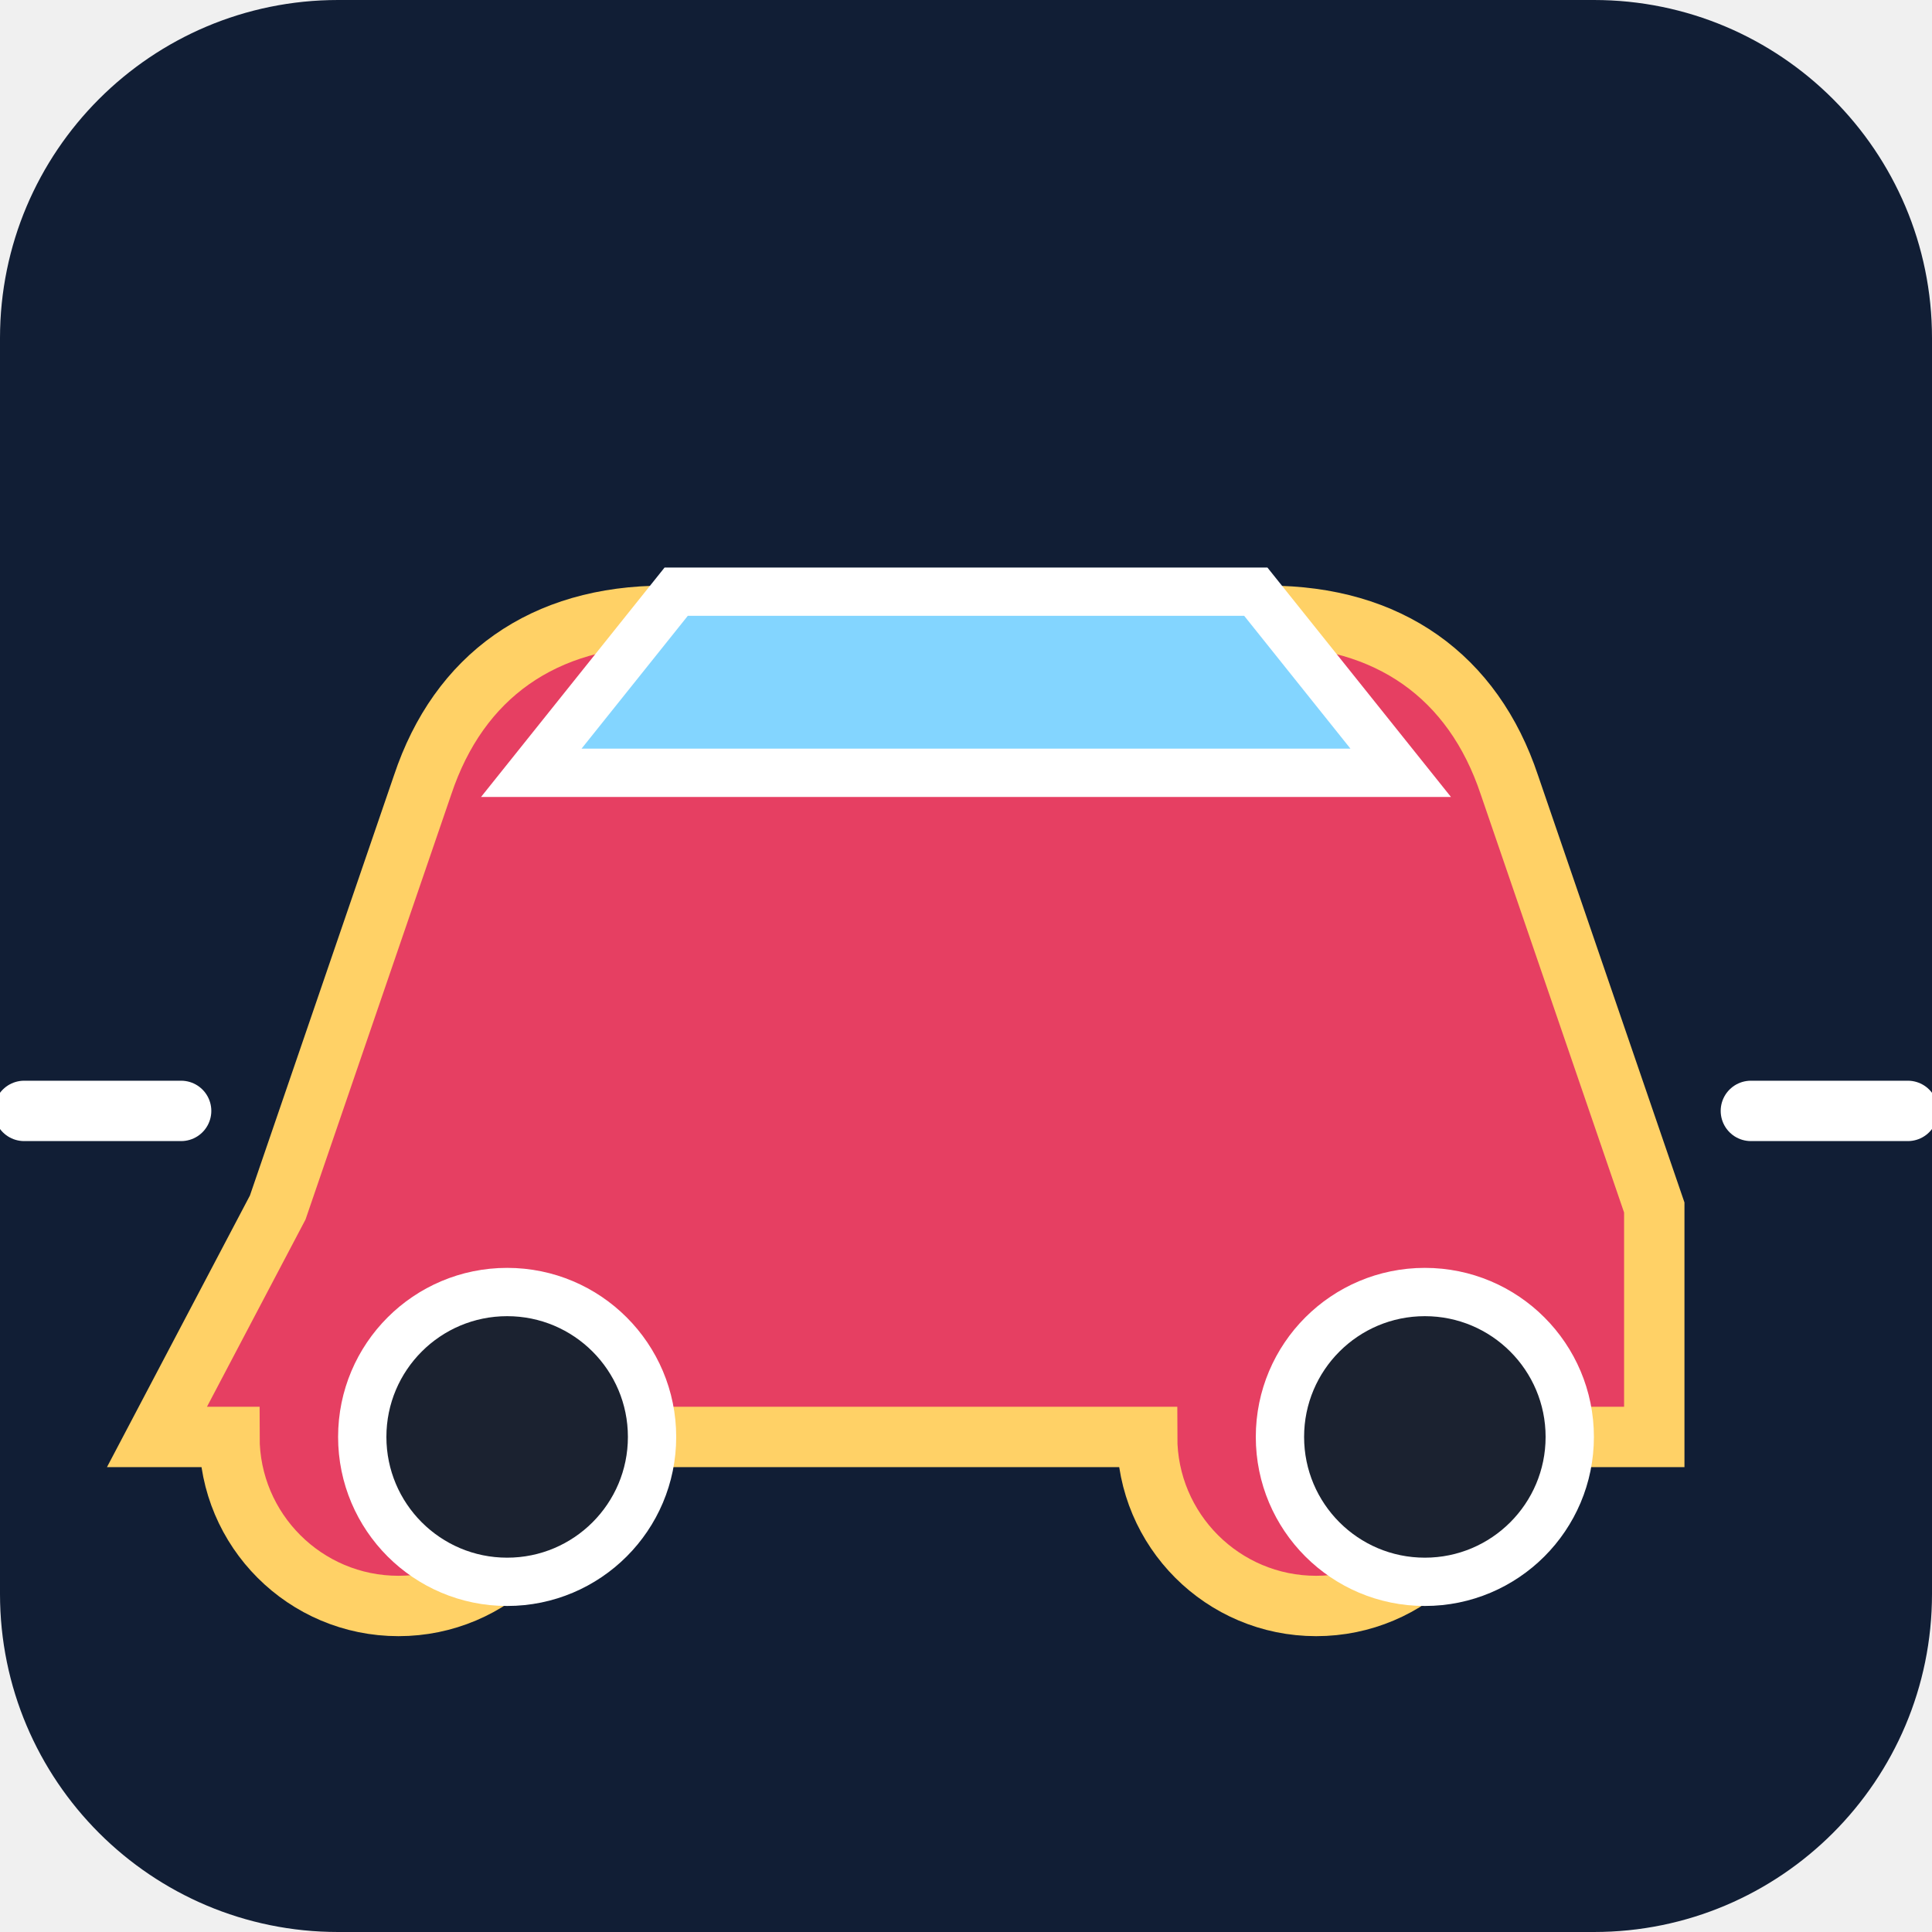
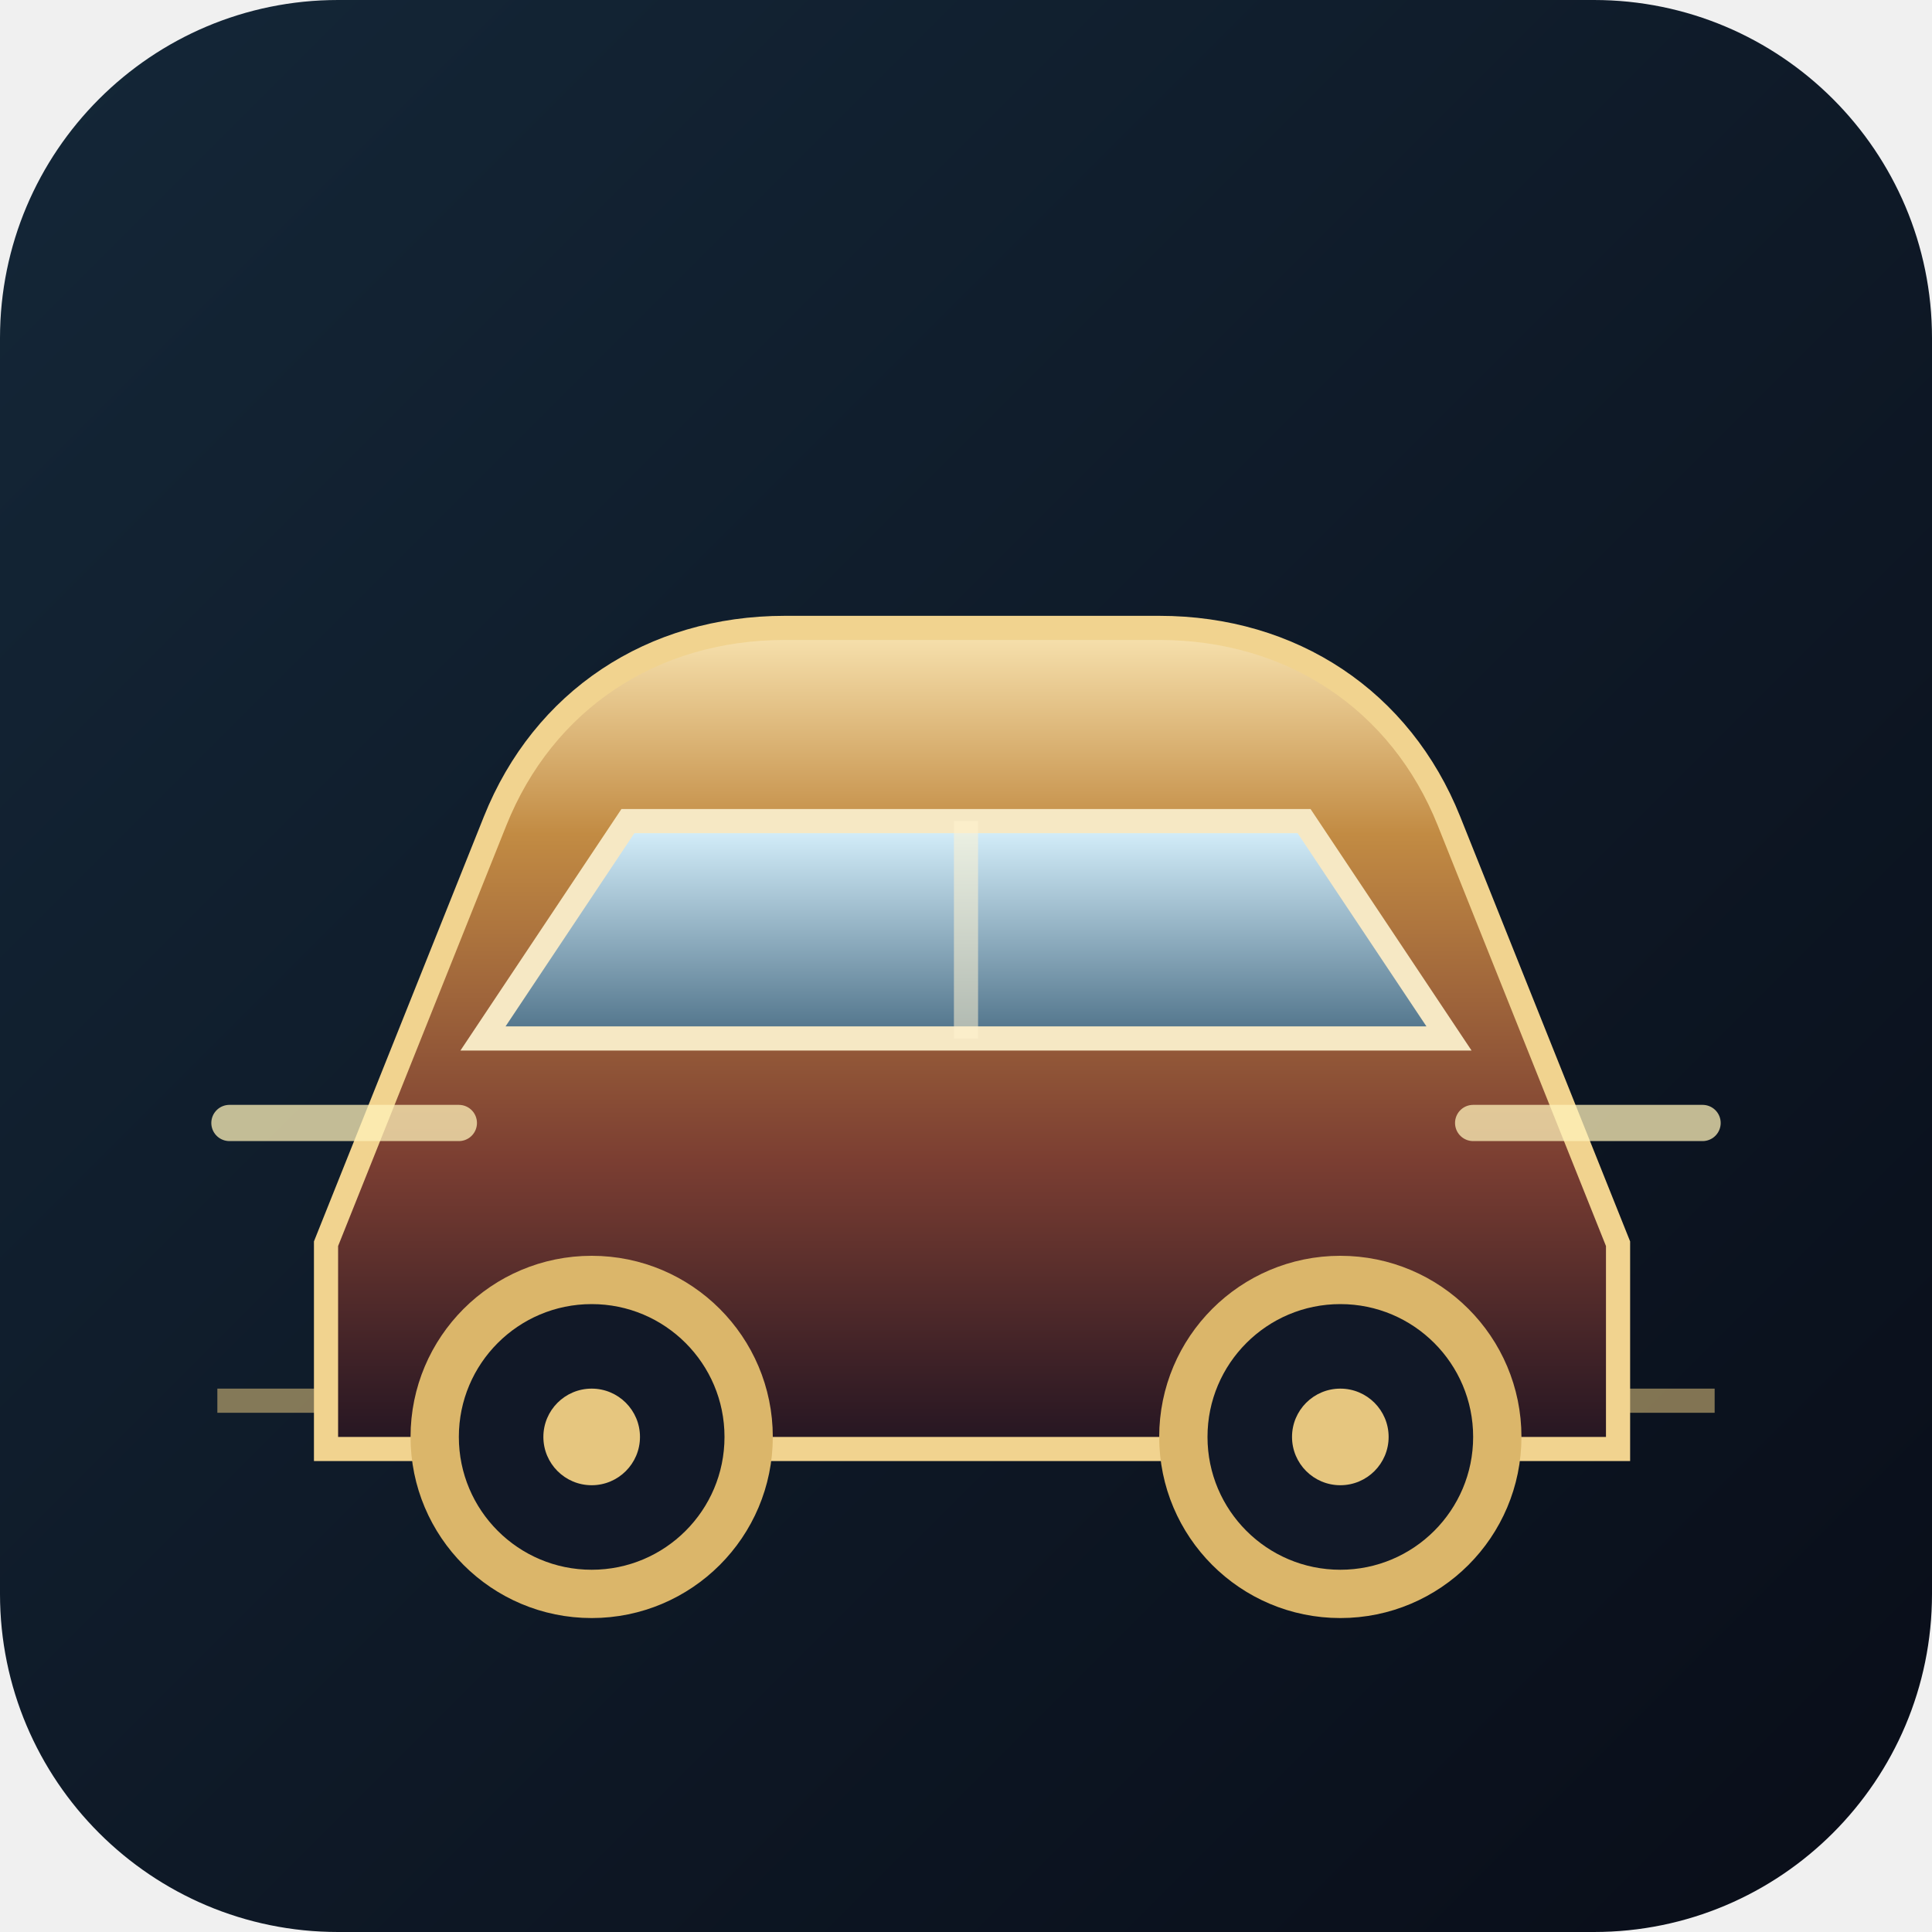
<svg xmlns="http://www.w3.org/2000/svg" viewBox="0 0 160 160">
-   <rect width="160" height="160" rx="28" fill="#111e35" />
-   <g transform="translate(80 88)">
-     <path d="M-57 12l12-35c3-9 10-14 20-14h50c10 0 17 5 20 14l12 35v19h-14a14 14 0 0 1-28 0h-48a14 14 0 0 1-28 0h-6z" fill="#e63f62" stroke="#ffd166" stroke-width="5" />
-     <path d="M-36-24h72l-12-15h-48z" fill="#83d5ff" stroke="#fff" stroke-width="4" />
-     <circle cx="-38" cy="31" r="12" fill="#1b2230" stroke="#fff" stroke-width="4" />
-     <circle cx="38" cy="31" r="12" fill="#1b2230" stroke="#fff" stroke-width="4" />
-     <path d="M-78 4h13M65 4h13" stroke="#fff" stroke-width="5" stroke-linecap="round">
-       <animate attributeName="opacity" values=".25;1;.25" dur=".7s" repeatCount="indefinite" />
-     </path>
-   </g>
+   <defs>
+     <linearGradient id="bg" x2="1" y2="1">
+       <stop stop-color="#142738" />
+       <stop offset="1" stop-color="#090d18" />
+     </linearGradient>
+     <linearGradient id="car" x2="0" y2="1">
+       <stop stop-color="#f8e3b0" />
+       <stop offset=".25" stop-color="#c28b43" />
+       <stop offset=".65" stop-color="#7b3e32" />
+       <stop offset="1" stop-color="#241522" />
+     </linearGradient>
+     <linearGradient id="glass" x2="0" y2="1">
+       <stop stop-color="#d9f3ff" />
+       <stop offset="1" stop-color="#4e7188" />
+     </linearGradient>
+   </defs>
+   <rect width="160" height="160" rx="28" fill="url(#bg)" />
+   <path d="M18 116h124" stroke="#e4c47d" stroke-width="2" opacity=".55" />
+   <path d="M27 103l14-35c4-10 13-16 24-16h31c11 0 20 6 24 16l14 35v17H27z" fill="url(#car)" stroke="#f1d38f" stroke-width="2" />
+   <path d="M52 68h56l12 18H40z" fill="url(#glass)" stroke="#f6e8c4" stroke-width="2" />
+   <path d="M80 68v18" stroke="#fff3d0" stroke-width="2" opacity=".55" />
+   <circle cx="49" cy="119" r="13" fill="#111827" stroke="#dbb66a" stroke-width="4" />
+   <circle cx="111" cy="119" r="13" fill="#111827" stroke="#dbb66a" stroke-width="4" />
+   <circle cx="49" cy="119" r="4" fill="#e6c67f" />
+   <circle cx="111" cy="119" r="4" fill="#e6c67f" />
+   <path d="M19 93h19M122 93h19" stroke="#fff1ba" stroke-width="3" stroke-linecap="round" opacity=".75">
+     <animate attributeName="opacity" values=".25;1;.25" dur="1s" repeatCount="indefinite" />
+   </path>
</svg>
